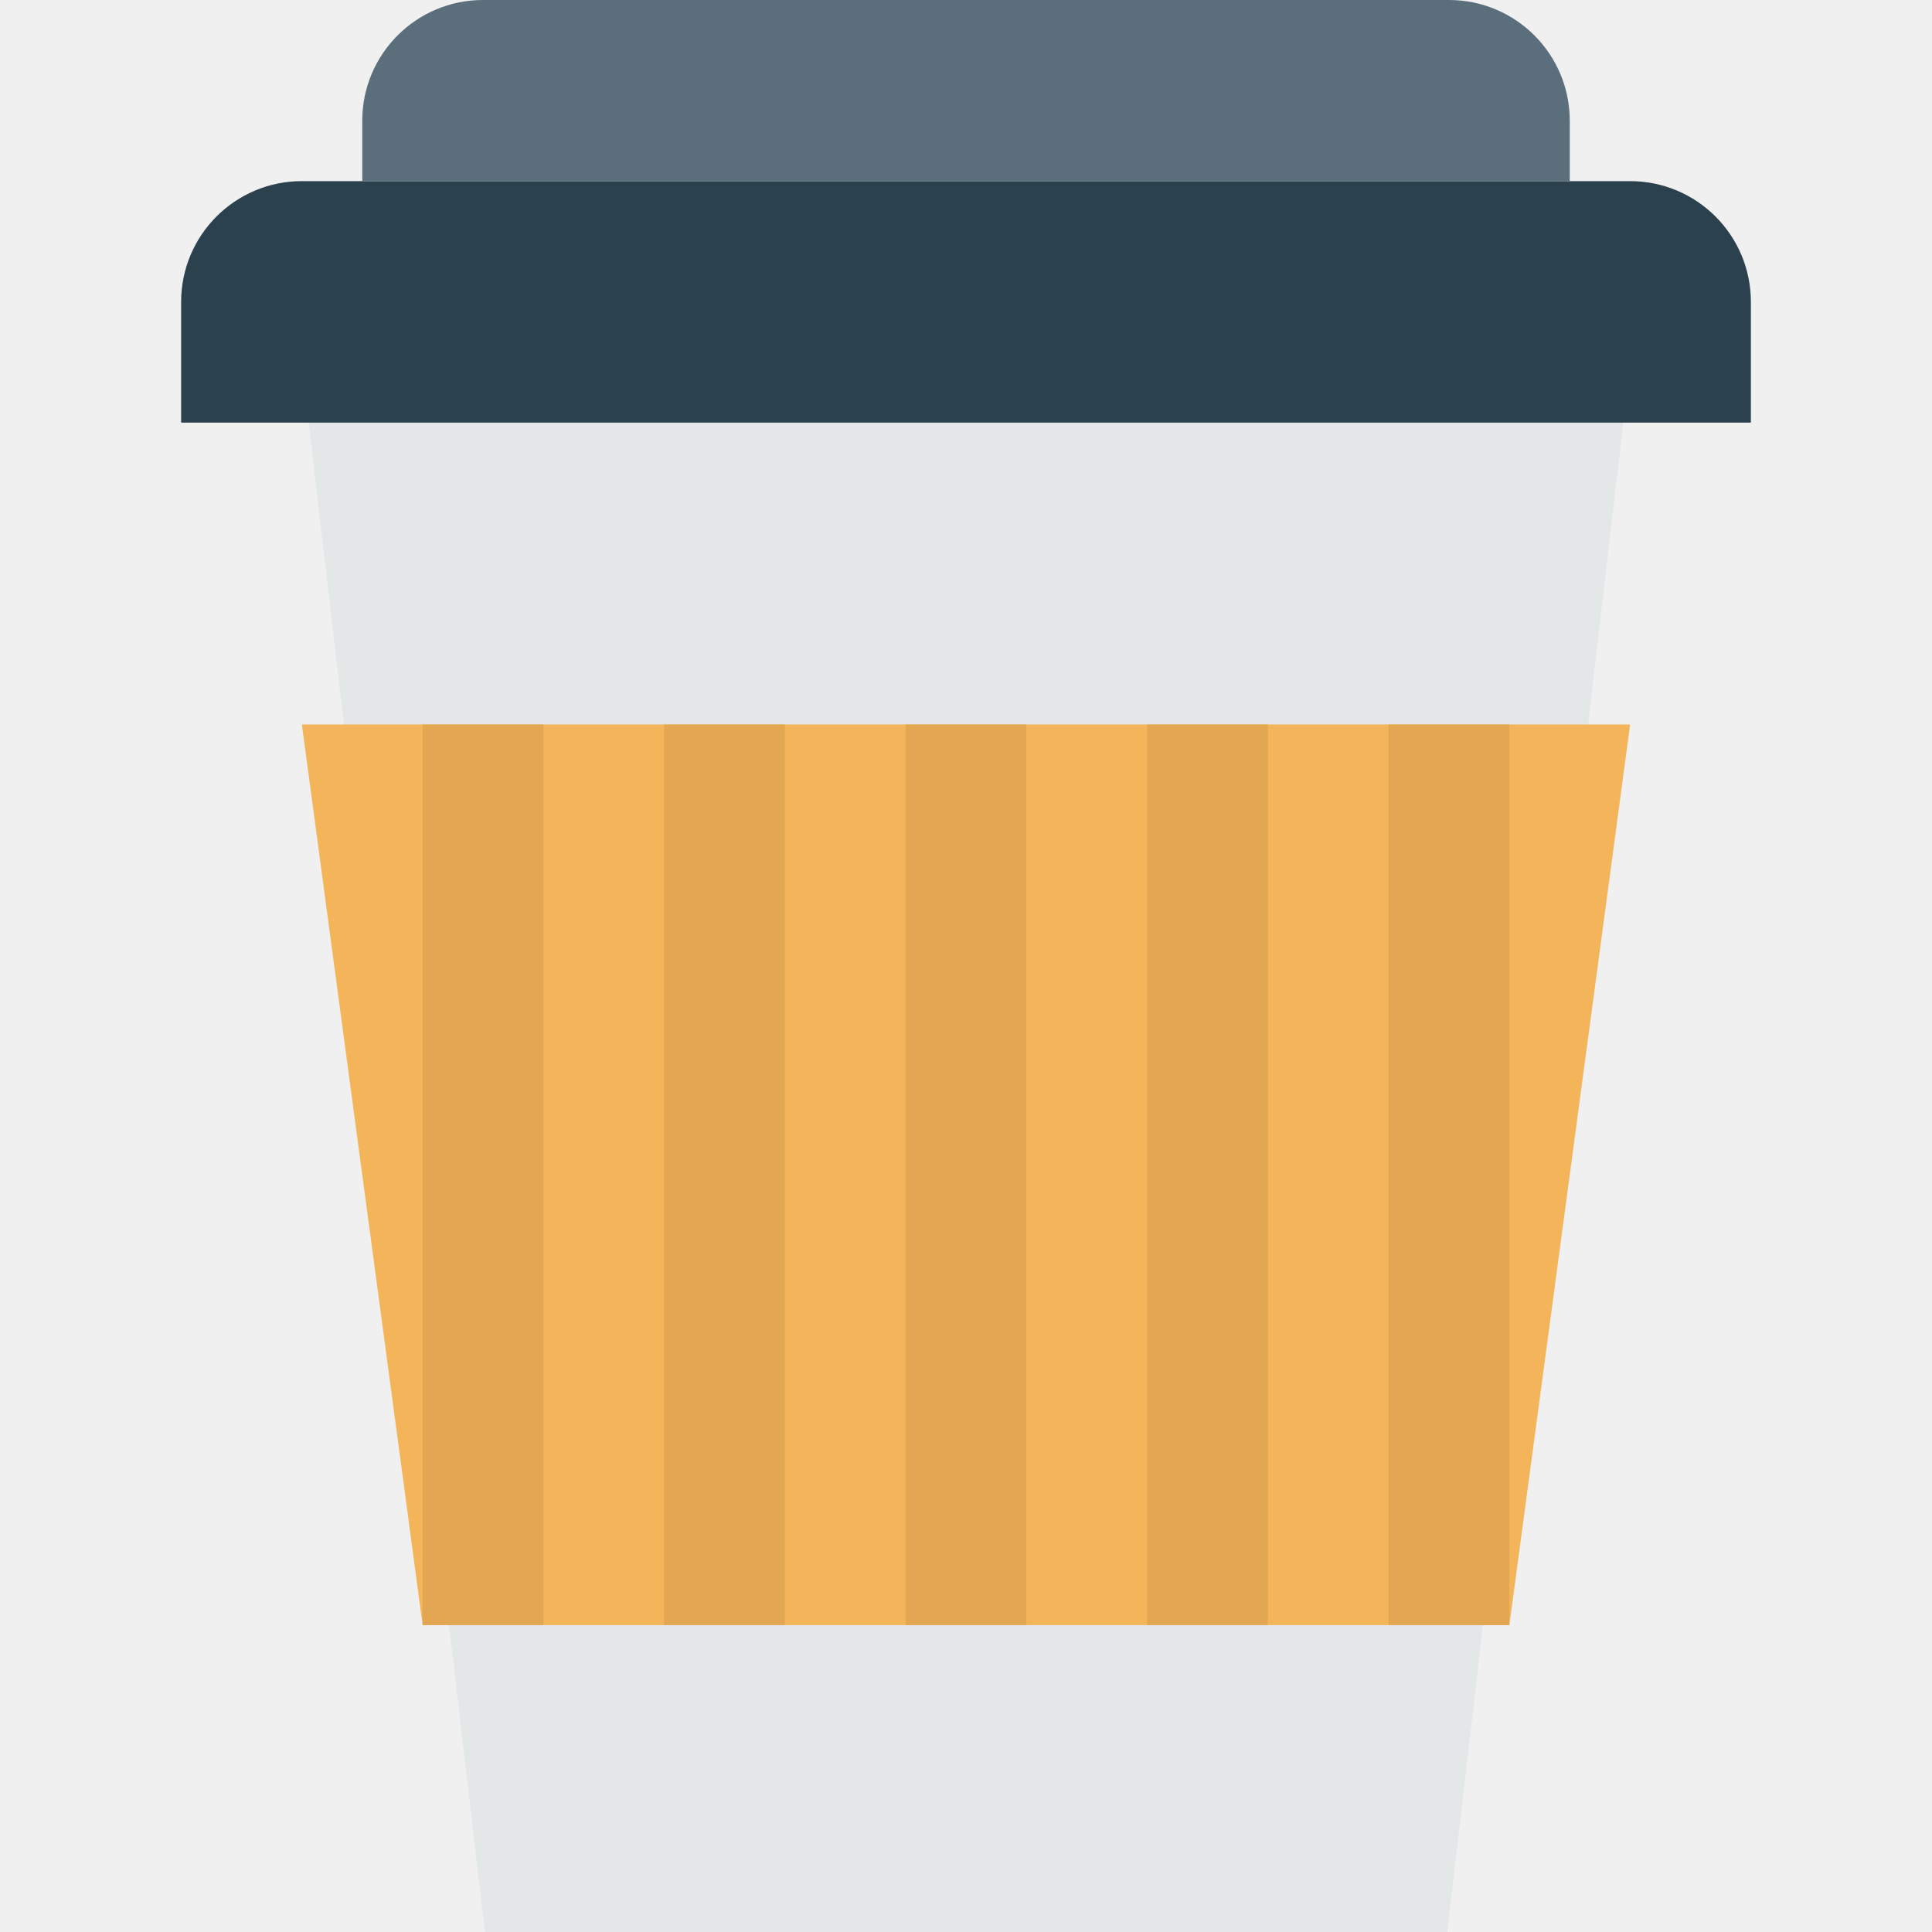
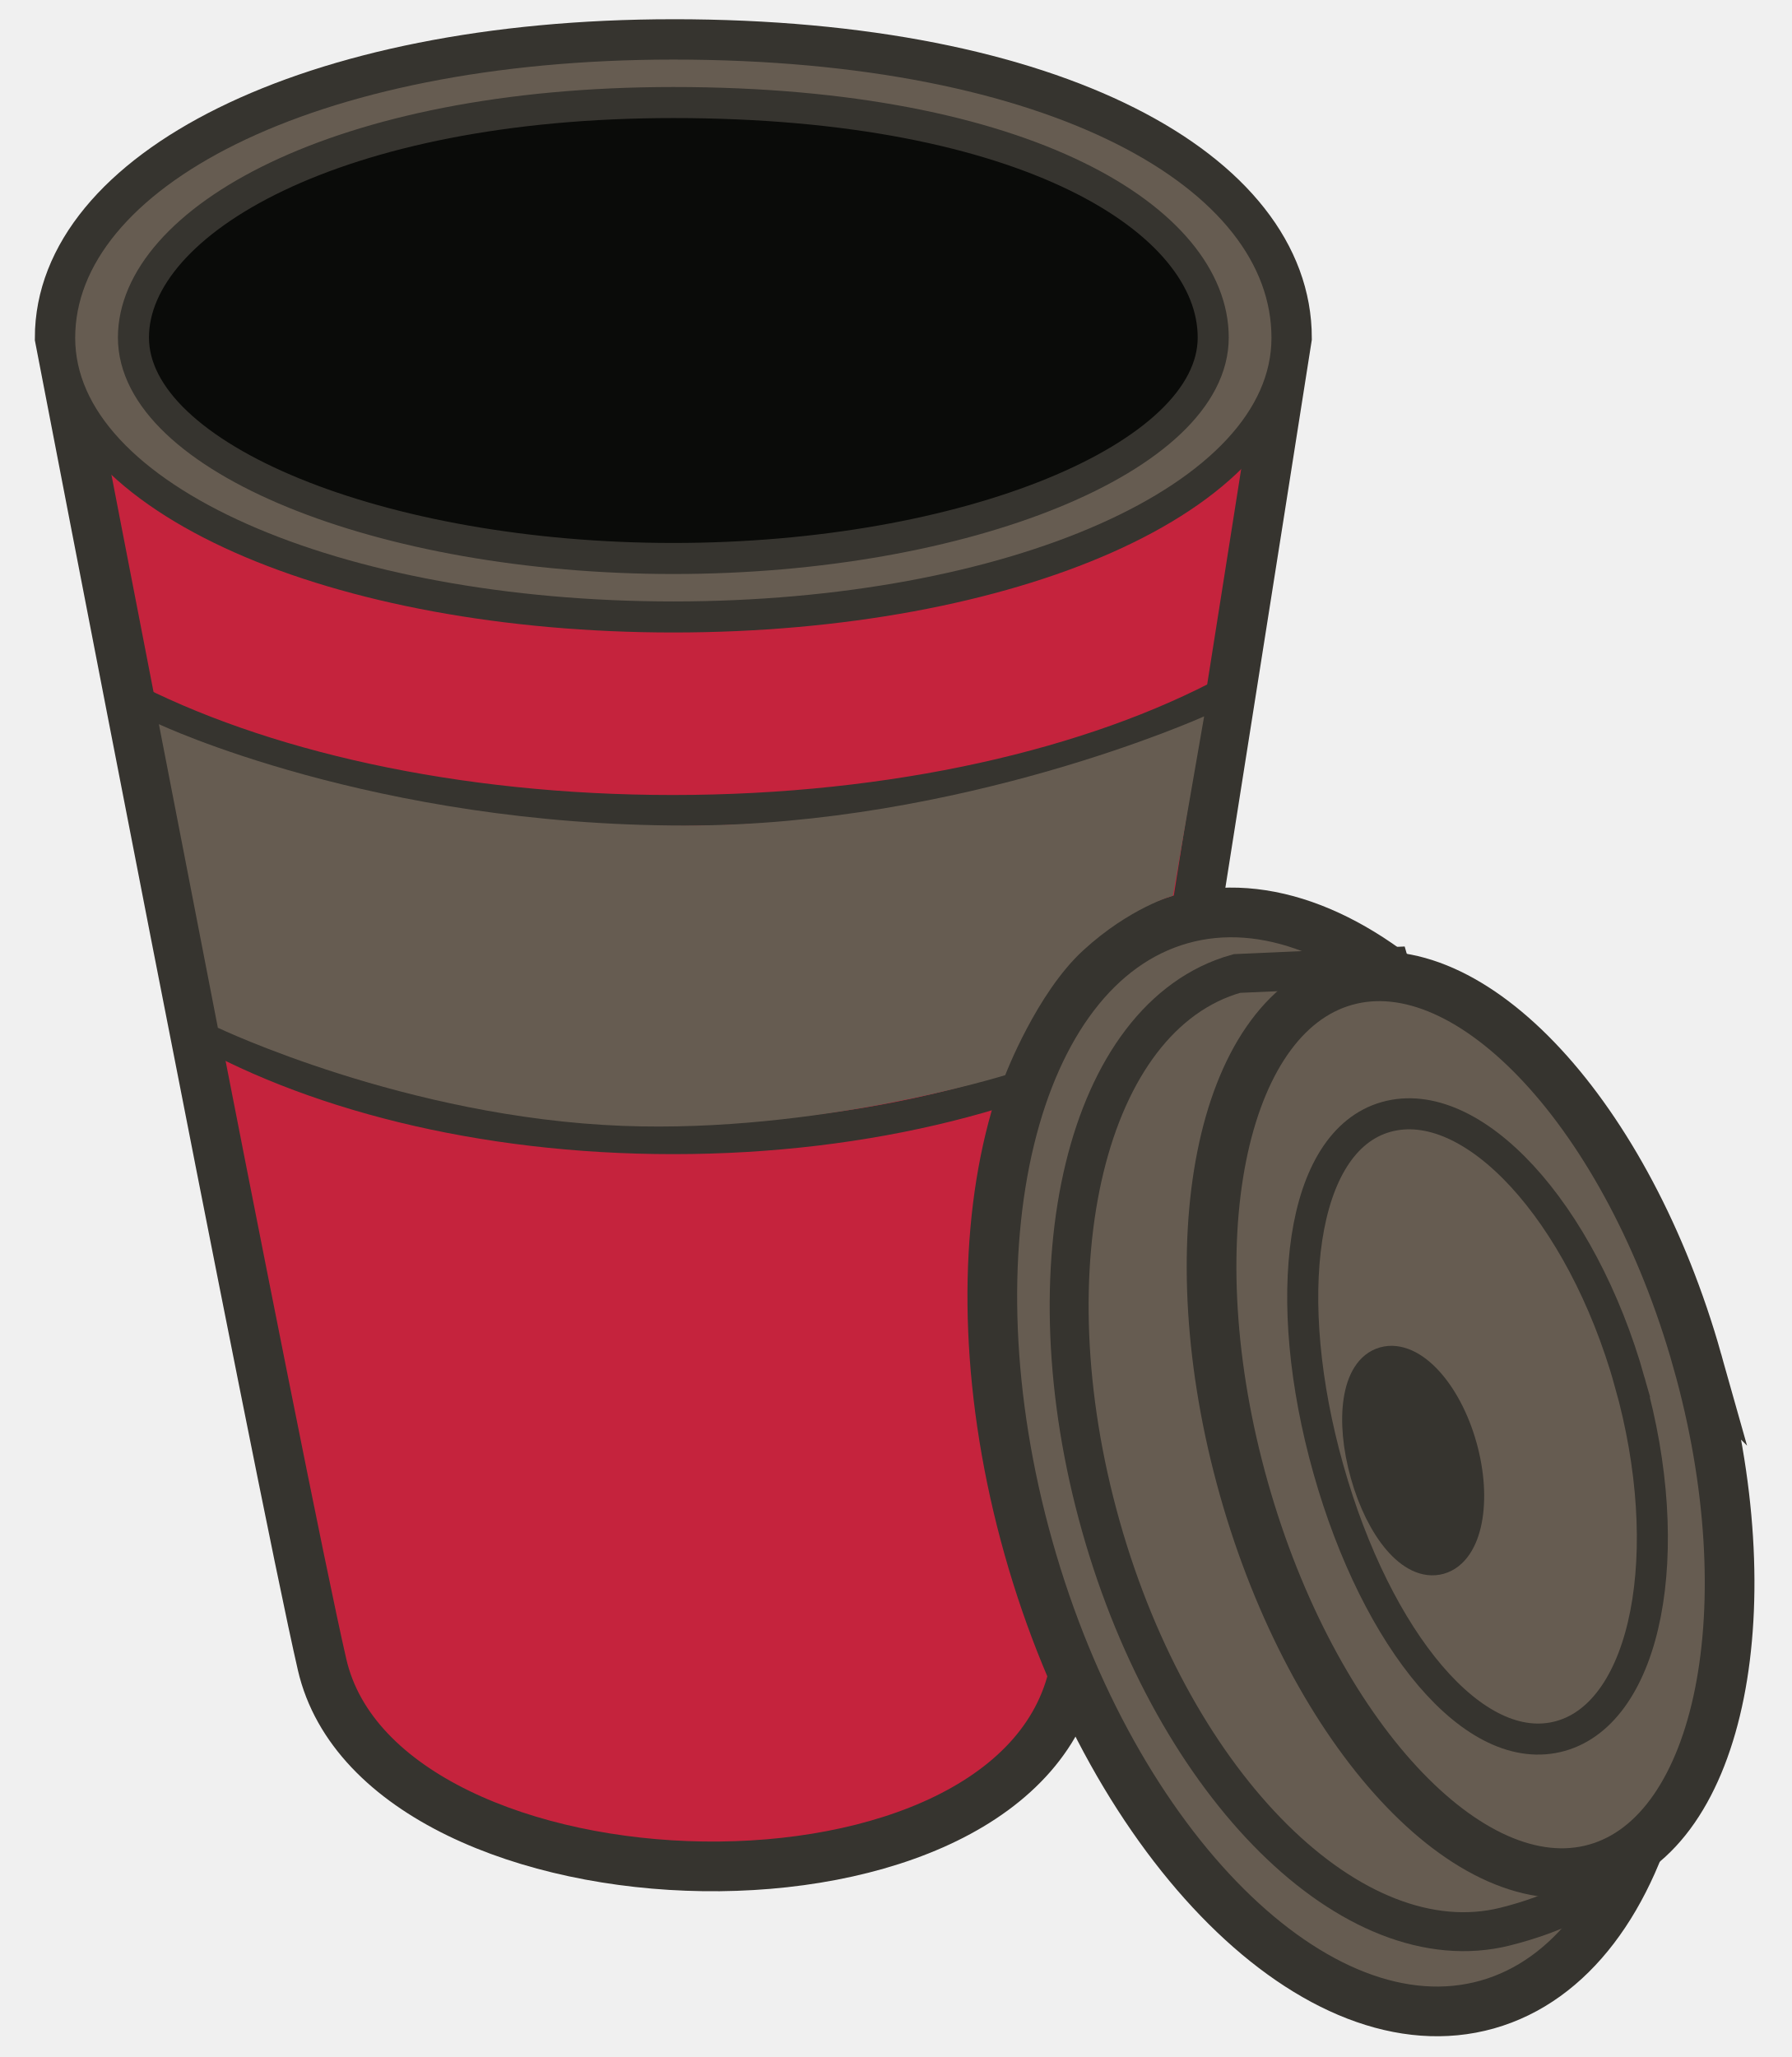
- <svg xmlns="http://www.w3.org/2000/svg" version="1.1" id="Layer_1" x="0px" y="0px" viewBox="0 0 289.94 289.94" style="enable-background:new 0 0 289.94 289.94;" xml:space="preserve">
-   <g>
-     <path style="fill:#E4E7E7;" d="M244.674,54.346L217.193,289.94H72.767L45.259,54.346H244.674z" />
-     <path style="fill:#F4B459;" d="M45.304,108.727h199.333l-18.121,135.157H63.425L45.304,108.727z" />
-     <path style="fill:#2B414D;" d="M45.304,27.182h199.333c10.003,0,18.121,8.118,18.121,18.121v18.121H27.183V45.303   C27.183,35.291,35.301,27.182,45.304,27.182z" />
-     <path style="fill:#5A6F7B;" d="M72.486,0h144.97c10.003,0,18.121,8.118,18.121,18.121v9.061H54.365v-9.061   C54.365,8.109,62.483,0,72.486,0z" />
-     <g>
-       <rect x="172.152" y="108.727" style="fill:#E3A753;" width="18.121" height="135.157" />
-       <rect x="135.91" y="108.727" style="fill:#E3A753;" width="18.121" height="135.157" />
-       <rect x="63.425" y="108.727" style="fill:#E3A753;" width="18.121" height="135.157" />
-       <rect x="99.668" y="108.727" style="fill:#E3A753;" width="18.121" height="135.157" />
-       <rect x="208.395" y="108.727" style="fill:#E3A753;" width="18.121" height="135.157" />
-     </g>
+ <svg xmlns="http://www.w3.org/2000/svg" width="142" height="163" viewBox="0 0 142 163">
+   <g fill="none" fill-rule="evenodd">
+     <path d="M53.357 3.493C24.39 3.493 4.73 13.915 4.73 26.773c0 0 17.522 90.954 20.794 105.133 4.743 20.548 55.906 22.082 59.695 0 2.973-17.328 16.766-105.134 16.766-105.134 0-12.857-18.318-23.28-48.63-23.28" fill="#C5233D" />
+     <path d="M53.357 3.493C24.39 3.493 4.73 13.915 4.73 26.773c0 0 17.522 90.954 20.794 105.133 4.743 20.548 55.906 22.082 59.695 0 2.973-17.328 16.766-105.134 16.766-105.134 0-12.857-18.318-23.28-48.63-23.28z" stroke="#36342F" stroke-width="3.937" />
+     <path d="M97.466 54.684c-10.83 5.856-26.6 9.543-44.157 9.543-17.245 0-32.766-3.556-43.574-9.232" stroke="#36342F" stroke-width="2.46" />
+     <path d="M101.986 26.772c0 12.856-22.08 22.117-48.63 22.117-26.55 0-48.628-9.262-48.628-22.118 0-12.857 19.66-23.28 48.63-23.28 30.31 0 48.628 10.423 48.628 23.28" fill="#665C51" />
+     <path d="M101.986 26.772c0 12.856-22.08 22.117-48.63 22.117-26.55 0-48.628-9.262-48.628-22.118 0-12.857 19.66-23.28 48.63-23.28 30.31 0 48.628 10.423 48.628 23.28z" stroke="#36342F" stroke-width="2.46" />
+     <path d="M53.357 44.255c-23.19 0-42.783-8.02-42.783-17.51 0-9.153 16.003-18.62 42.783-18.62 28.088 0 42.784 9.367 42.784 18.62 0 9.49-19.59 17.51-42.783 17.51" fill="#0A0B09" />
+     <path d="M53.357 44.255c-23.19 0-42.783-8.02-42.783-17.51 0-9.153 16.003-18.62 42.783-18.62 28.088 0 42.784 9.367 42.784 18.62 0 9.49-19.59 17.51-42.783 17.51zM92.455 80.683c-9.59 5.856-23.56 9.543-39.113 9.543-15.274 0-29.02-3.557-38.595-9.232" stroke="#36342F" stroke-width="2.46" />
+     <path d="M129.938 109.012c6.7 23.746 1.29 46.056-12.083 49.83-13.374 3.772-29.647-12.418-36.346-36.164-6.7-23.748-1.29-46.056 12.082-49.83 13.373-3.773 29.647 12.42 36.346 36.164" fill="#FFF" />
+     <path d="M129.938 109.012c6.7 23.746 1.29 46.056-12.083 49.83-13.374 3.772-29.647-12.418-36.346-36.164-6.7-23.748-1.29-46.056 12.082-49.83 13.373-3.773 29.647 12.42 36.346 36.164" stroke="#36342F" stroke-width="3.711" />
+     <path d="M129.938 109.012c6.7 23.746 1.29 46.056-12.083 49.83-13.374 3.772-29.647-12.418-36.346-36.164-6.7-23.748-1.29-46.056 12.082-49.83 13.373-3.773 29.647 12.42 36.346 36.164" fill="#665C51" />
+     <path d="M129.938 109.012c6.7 23.746 1.29 46.056-12.083 49.83-13.374 3.772-29.647-12.418-36.346-36.164-6.7-23.748-1.29-46.056 12.082-49.83 13.373-3.773 29.647 12.42 36.346 36.164z" stroke="#36342F" stroke-width="3.937" />
+     <path d="M119.204 152.363c-11.742 2.935-25.824-10.82-31.663-31.504-5.835-20.686-1.12-40.12 10.528-43.408l11.863-.53 19.84 69.36s-2.452 4.05-10.566 6.08" fill="#FFF" />
+     <path d="M119.204 152.363c-11.742 2.935-25.824-10.82-31.663-31.504-5.835-20.686-1.12-40.12 10.528-43.408l11.863-.53 19.84 69.36s-2.452 4.05-10.566 6.08" stroke="#36342F" stroke-width="3.711" />
+     <path d="M129.77 146.283s-2.453 4.05-10.566 6.08C107.462 155.3 93.38 141.546 87.54 120.86c-5.835-20.686-1.122-40.12 10.528-43.407l11.863-.53" fill="#665C51" />
+     <path d="M129.77 146.283s-2.453 4.05-10.566 6.08C107.462 155.3 93.38 141.546 87.54 120.86c-5.835-20.686-1.122-40.12 10.528-43.407l11.863-.53" stroke="#36342F" stroke-width="2.46" />
+     <path d="M134.5 107.828c5.48 19.42 1.88 37.435-8.043 40.235-9.922 2.8-22.407-10.676-27.887-30.097-5.48-19.422-1.878-37.436 8.044-40.235 9.922-2.798 22.41 10.676 27.887 30.098" fill="#FFF" />
+     <path d="M134.5 107.828c5.48 19.42 1.88 37.435-8.043 40.235-9.922 2.8-22.407-10.676-27.887-30.097-5.48-19.422-1.878-37.436 8.044-40.235 9.922-2.798 22.41 10.676 27.887 30.098" stroke="#36342F" stroke-width="3.711" />
+     <path d="M134.5 107.828c5.48 19.42 1.88 37.435-8.043 40.235-9.922 2.8-22.407-10.676-27.887-30.097-5.48-19.422-1.878-37.436 8.044-40.235 9.922-2.798 22.41 10.676 27.887 30.098" fill="#665C51" />
+     <path d="M134.5 107.828c5.48 19.42 1.88 37.435-8.043 40.235-9.922 2.8-22.407-10.676-27.887-30.097-5.48-19.422-1.878-37.436 8.044-40.235 9.922-2.798 22.41 10.676 27.887 30.098z" stroke="#36342F" stroke-width="3.937" />
+     <path d="M129.14 109.487c3.822 13.544 1.356 26.147-5.465 28.073-6.823 1.925-14.582-7.582-18.404-21.126-3.82-13.546-2.257-26 4.565-27.924 6.823-1.925 15.485 7.432 19.306 20.977" fill="#665C51" />
+     <path d="M129.14 109.487c3.822 13.544 1.356 26.147-5.465 28.073-6.823 1.925-14.582-7.582-18.404-21.126-3.82-13.546-2.257-26 4.565-27.924 6.823-1.925 15.485 7.432 19.306 20.977z" stroke="#36342F" stroke-width="2.46" />
+     <path d="M115.812 114.614c1.212 4.3.43 8.3-1.734 8.91-2.166.61-4.63-2.406-5.843-6.706-1.212-4.3-.716-8.25 1.45-8.862 2.165-.612 4.914 2.358 6.127 6.657" fill="#36342F" />
+     <path d="M115.812 114.614c1.212 4.3.43 8.3-1.734 8.91-2.166.61-4.63-2.406-5.843-6.706-1.212-4.3-.716-8.25 1.45-8.862 2.165-.612 4.914 2.358 6.127 6.657z" stroke="#36342F" stroke-width="2.46" />
+     <path d="M12.59 57.38l4.674 24.06s14.916 7.12 32.105 7.777c15.453.59 30.29-4.02 30.29-4.02s2.472-6.49 6.18-9.89c3.71-3.4 7.11-4.326 7.11-4.326l2.472-14.216s-19.163 8.652-41.107 8.652c-24.727 0-41.726-8.035-41.726-8.035" fill="#665C51" />
  </g>
-   <g>
- </g>
-   <g>
- </g>
-   <g>
- </g>
-   <g>
- </g>
-   <g>
- </g>
-   <g>
- </g>
-   <g>
- </g>
-   <g>
- </g>
-   <g>
- </g>
-   <g>
- </g>
-   <g>
- </g>
-   <g>
- </g>
-   <g>
- </g>
-   <g>
- </g>
-   <g>
- </g>
</svg>
